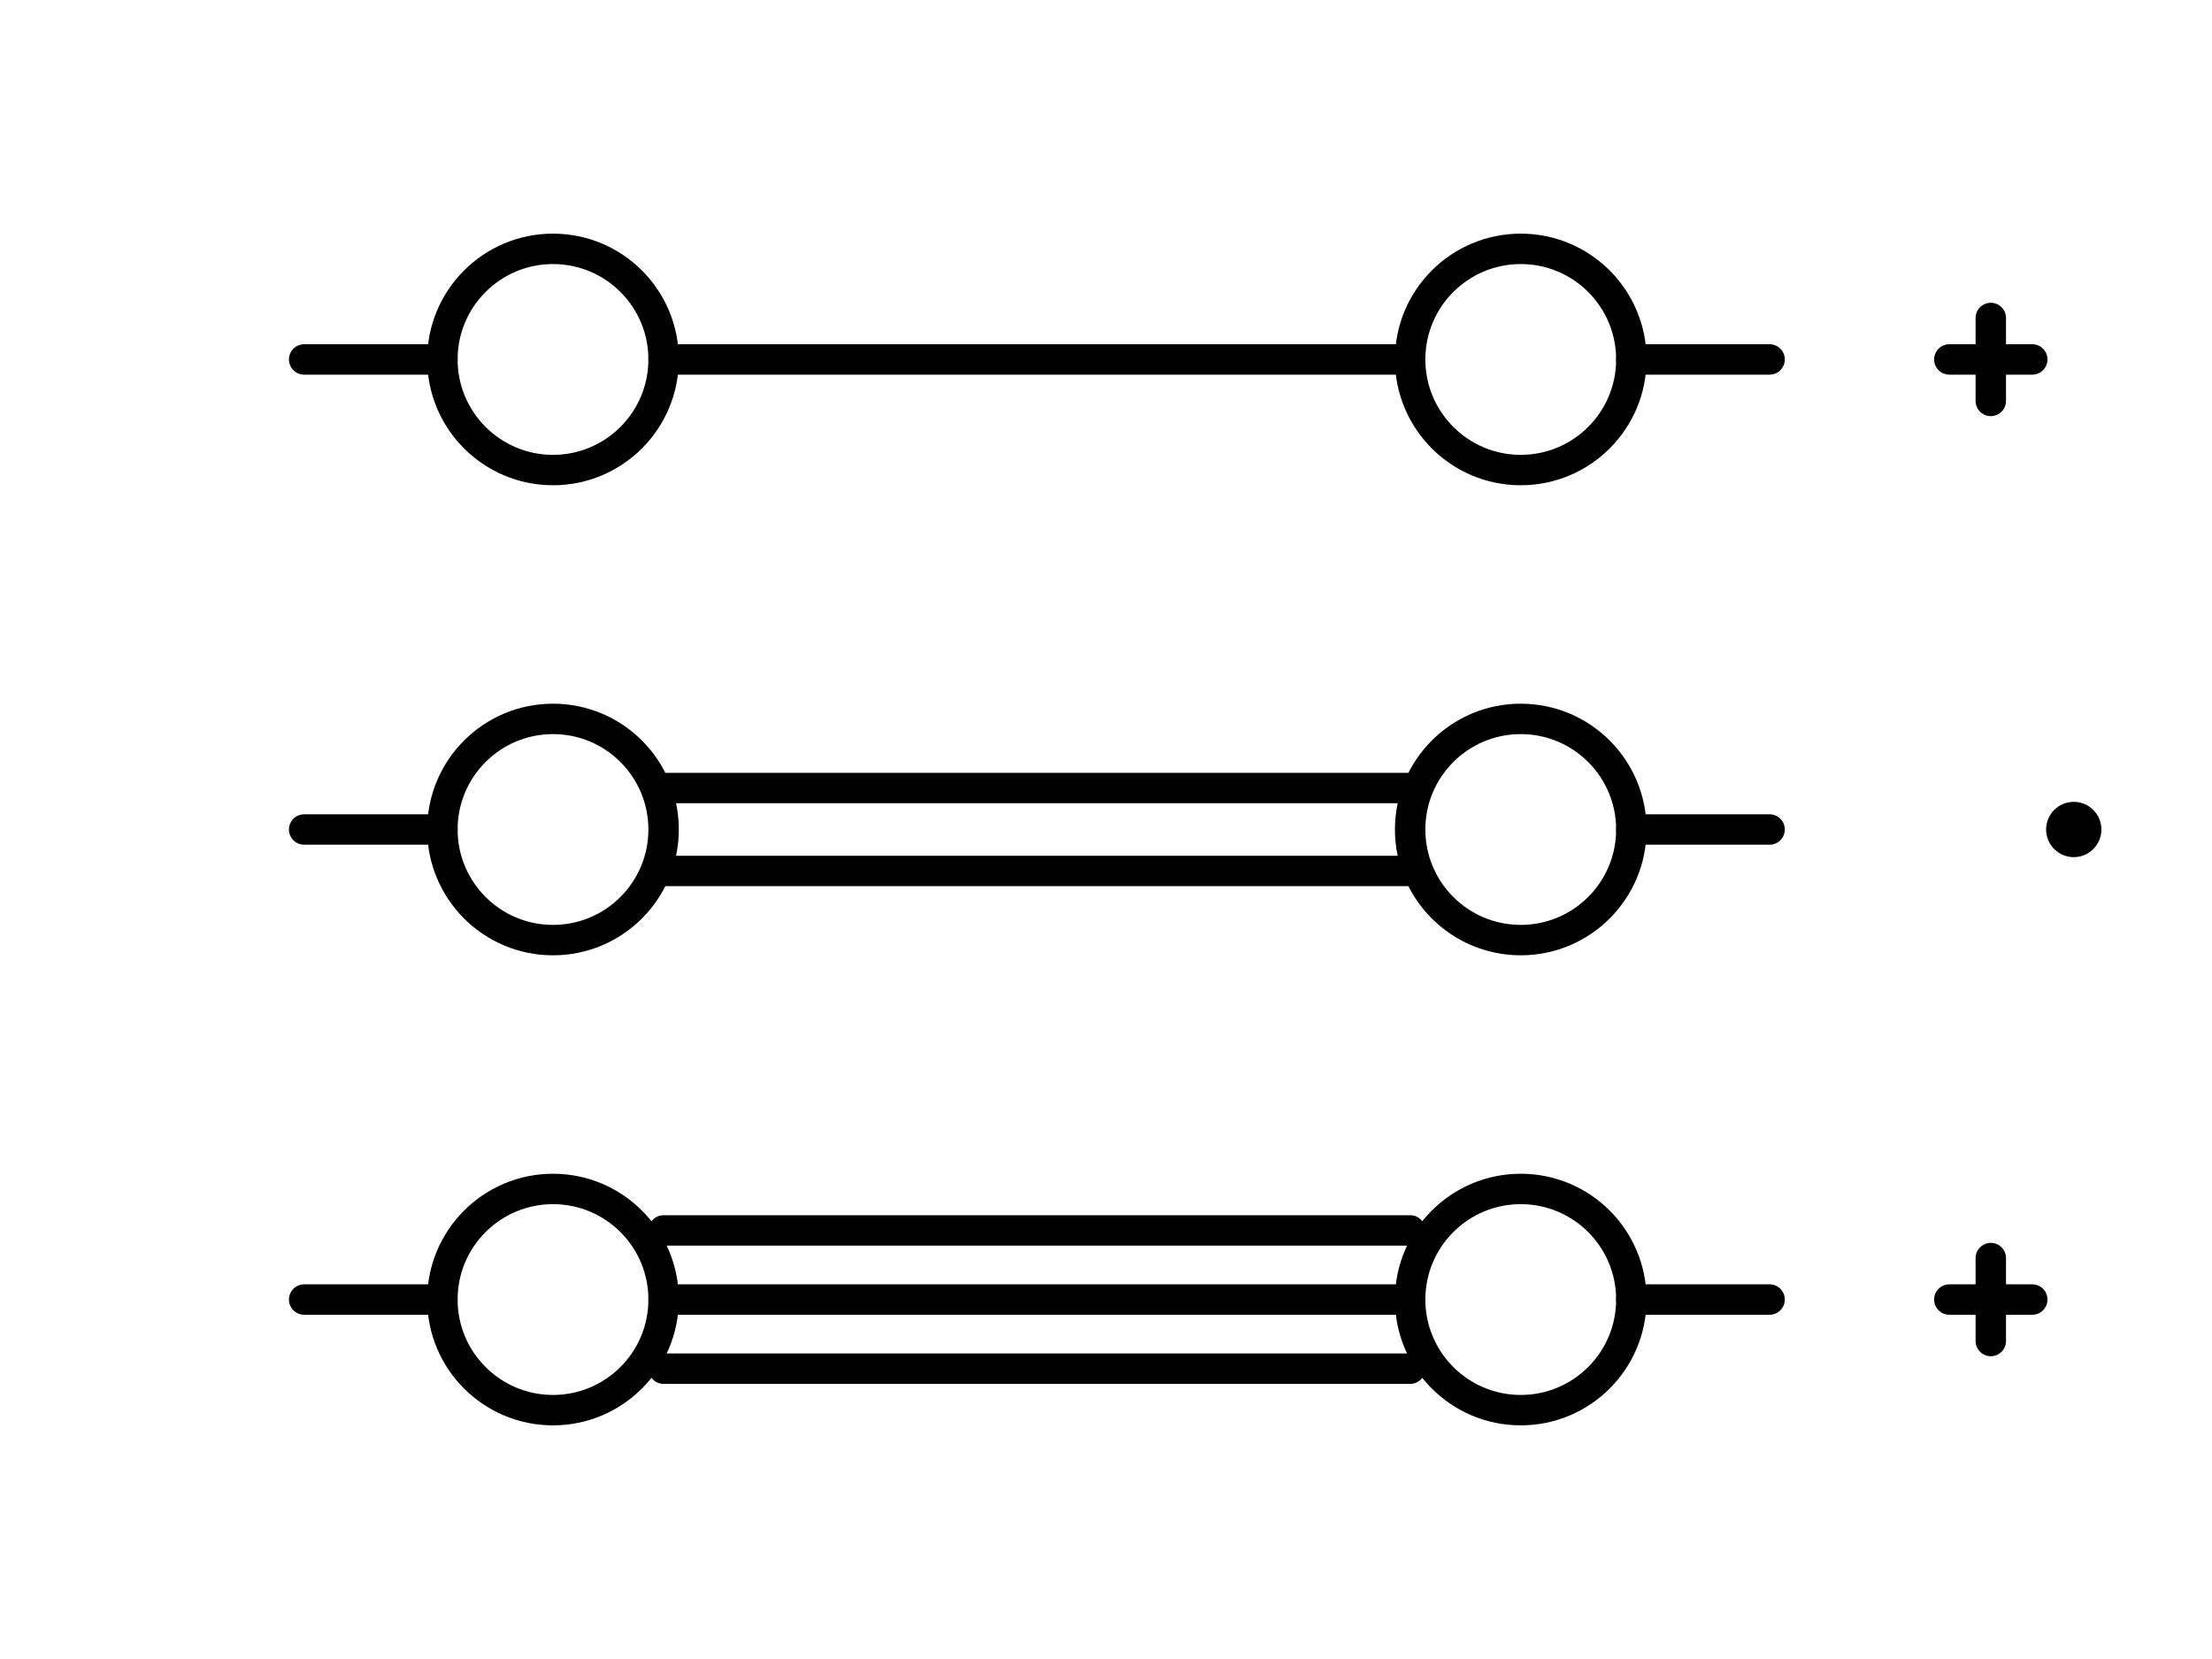
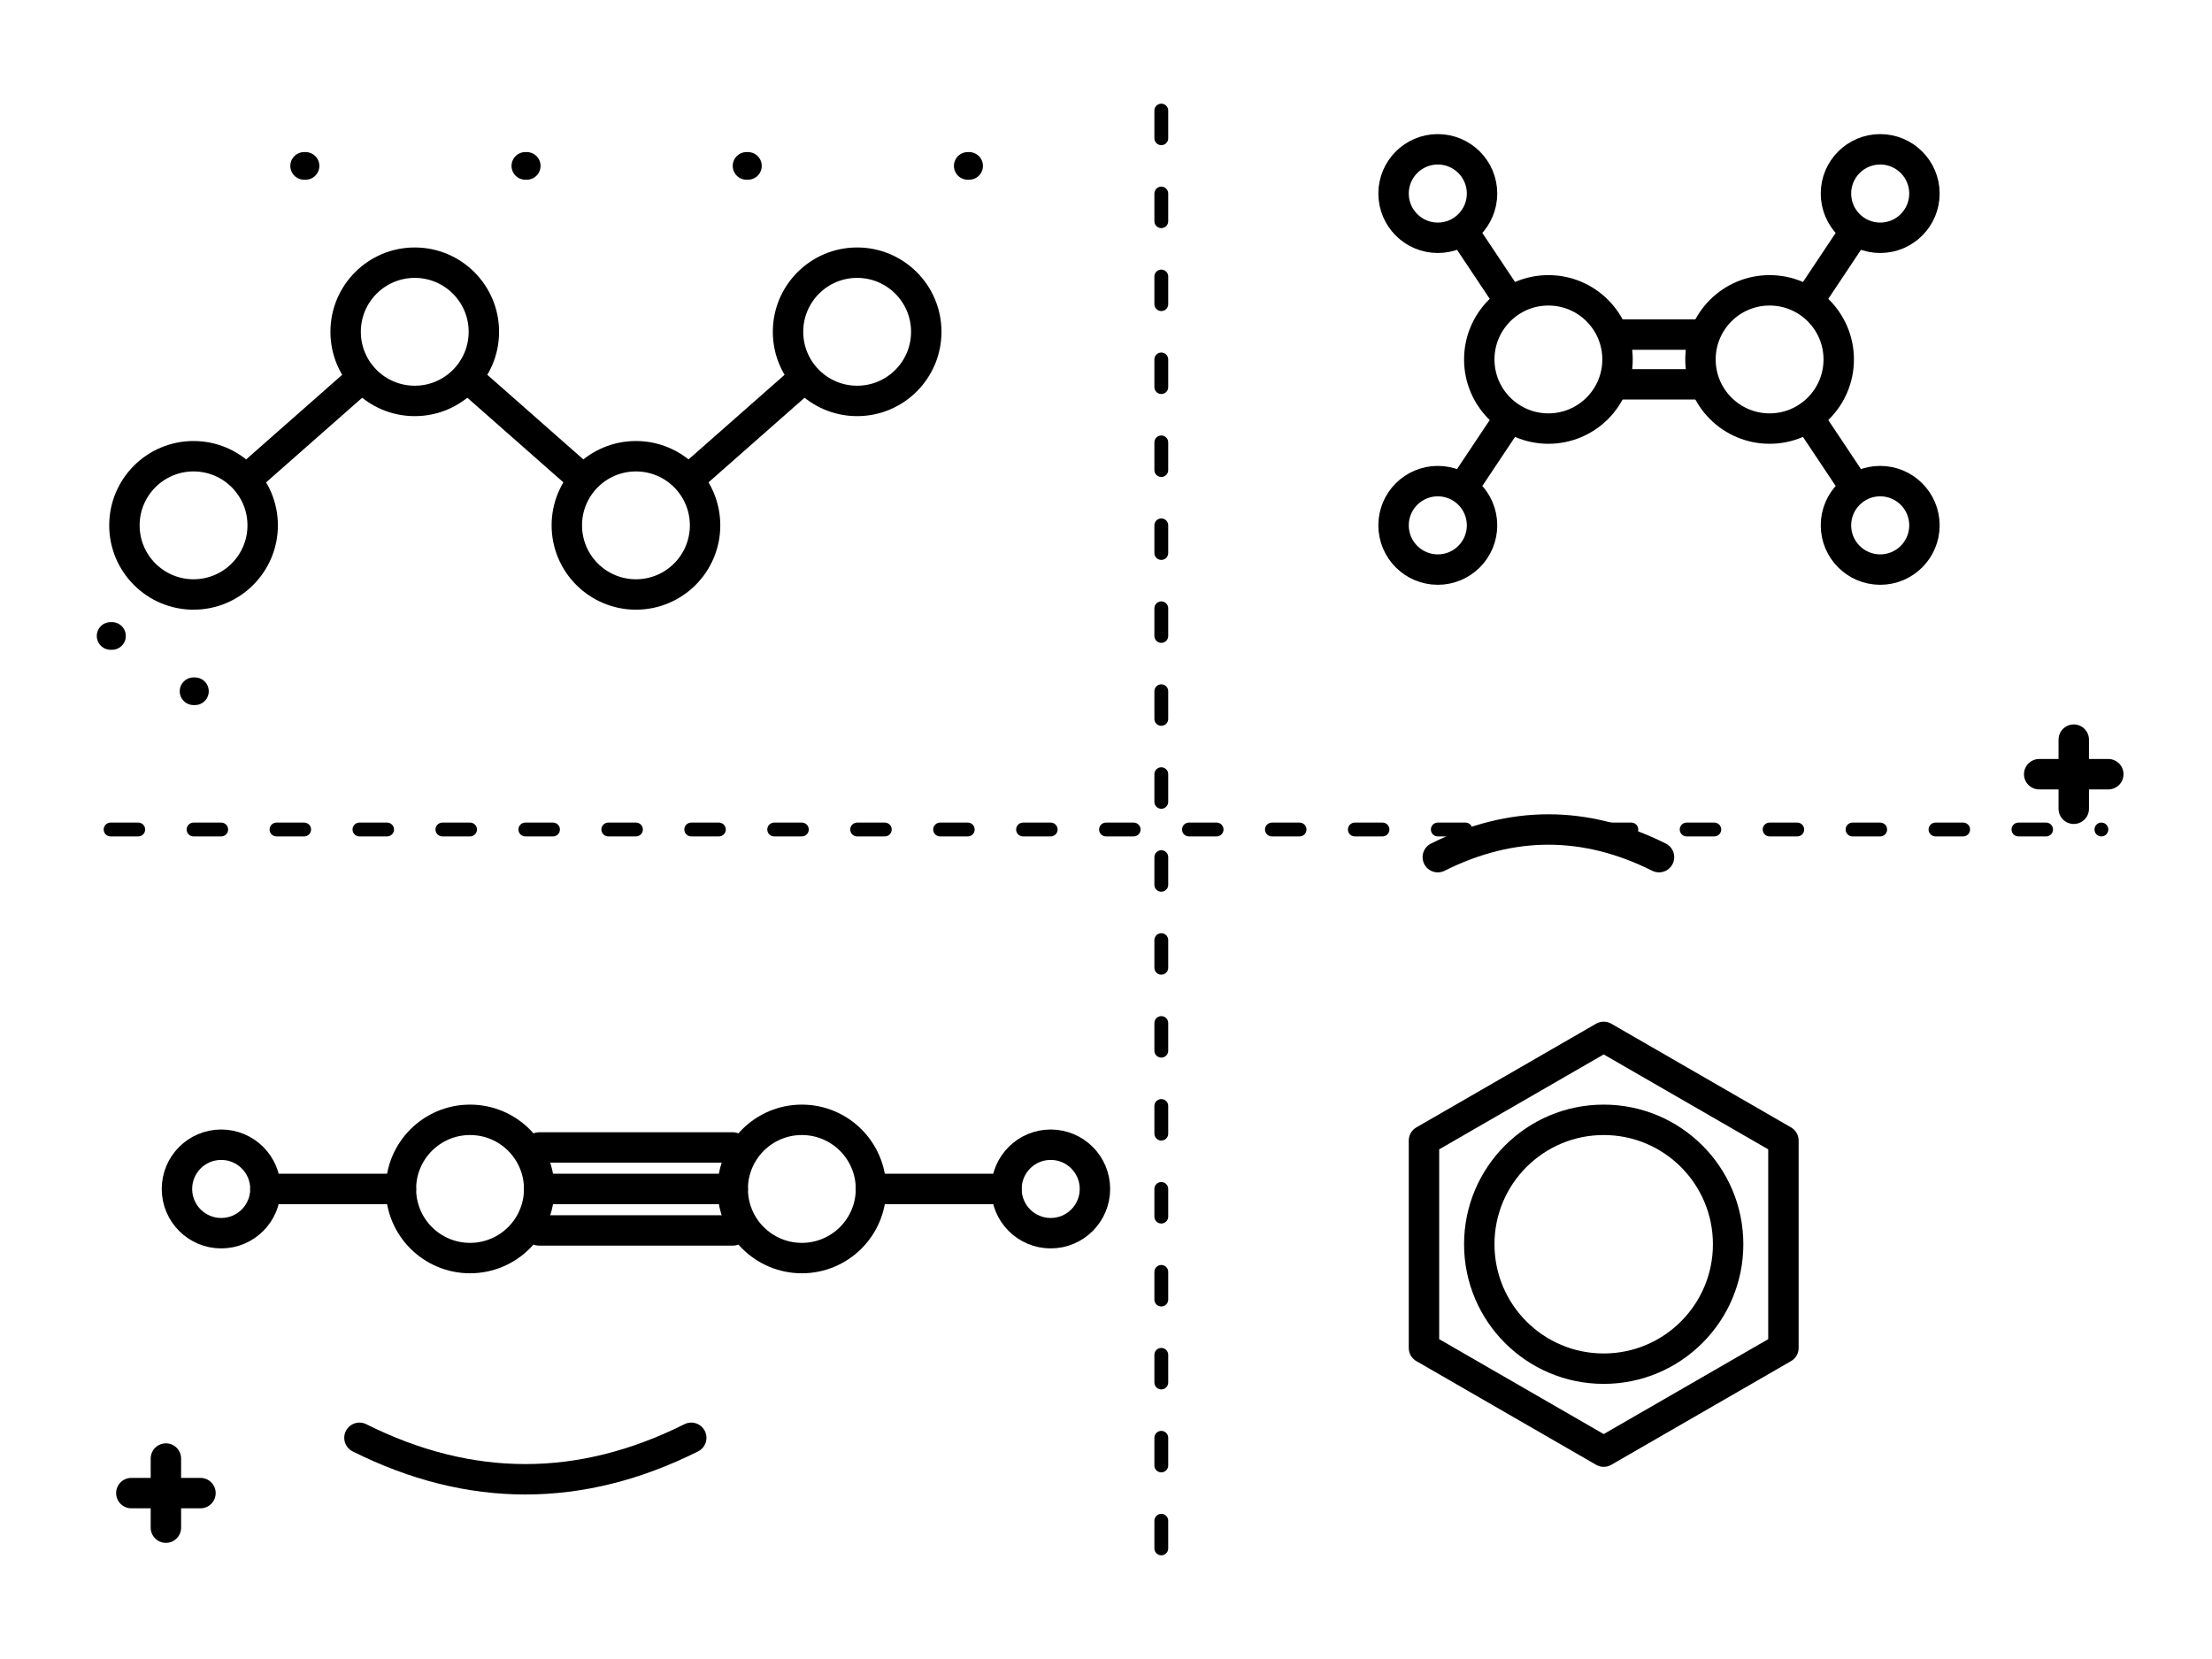
<svg xmlns="http://www.w3.org/2000/svg" viewBox="0 0 160 120" fill="none" stroke="#000" stroke-width="2.2" stroke-linecap="round" stroke-linejoin="round">
-   <circle cx="40" cy="26" r="8" />
-   <circle cx="110" cy="26" r="8" />
-   <path d="M48 26L102 26" />
-   <path d="M32 26L22 26" />
-   <path d="M118 26L128 26" />
-   <circle cx="40" cy="60" r="8" />
-   <circle cx="110" cy="60" r="8" />
-   <path d="M48 57L102 57" />
-   <path d="M48 63L102 63" />
-   <path d="M32 60L22 60" />
-   <path d="M118 60L128 60" />
-   <circle cx="40" cy="94" r="8" />
-   <circle cx="110" cy="94" r="8" />
-   <path d="M48 89L102 89" />
-   <path d="M48 94L102 94" />
-   <path d="M48 99L102 99" />
-   <path d="M32 94L22 94" />
-   <path d="M118 94L128 94" />
-   <path d="M144 23V29M141 26H147" />
-   <path d="M144 91V97M141 94H147" />
-   <circle cx="150" cy="60" r="2" fill="#000" stroke="none" />
+   <path d="M17.8 34.7L26.2 27.3M33.8 27.3L42.2 34.7M49.8 34.7L58.2 27.3" />
+   <path d="M9 38a5 5 0 1 0 10 0a5 5 0 1 0 -10 0M25 24a5 5 0 1 0 10 0a5 5 0 1 0 -10 0M41 38a5 5 0 1 0 10 0a5 5 0 1 0 -10 0M57 24a5 5 0 1 0 10 0a5 5 0 1 0 -10 0" />
+   <path d="M22 12h.1M38 12h.1M54 12h.1M70 12h.1M8 46h.1M14 50h.1" stroke-width="2" />
+   <path d="M117 24.2L123 24.2M117 27.8L123 27.8M109.2 21.8L105.8 16.7M109.2 30.2L105.8 35.3M130.8 21.8L134.2 16.7M130.8 30.2L134.2 35.3" />
+   <path d="M107 26a5 5 0 1 0 10 0a5 5 0 1 0 -10 0M123 26a5 5 0 1 0 10 0a5 5 0 1 0 -10 0" />
+   <path d="M100.8 14a3.2 3.2 0 1 0 6.4 0a3.2 3.2 0 1 0 -6.4 0M100.8 38a3.2 3.2 0 1 0 6.4 0a3.2 3.2 0 1 0 -6.4 0M132.8 14a3.2 3.2 0 1 0 6.4 0a3.2 3.2 0 1 0 -6.4 0M132.8 38a3.2 3.2 0 1 0 6.4 0a3.2 3.2 0 1 0 -6.4 0" />
+   <path d="M19.2 86L29 86M39 83L53 83M39 86L53 86M39 89L53 89M63 86L72.8 86" />
+   <path d="M12.8 86a3.2 3.2 0 1 0 6.4 0a3.2 3.2 0 1 0 -6.4 0M72.8 86a3.2 3.2 0 1 0 6.4 0a3.2 3.2 0 1 0 -6.4 0" />
+   <path d="M29 86a5 5 0 1 0 10 0a5 5 0 1 0 -10 0M53 86a5 5 0 1 0 10 0a5 5 0 1 0 -10 0" />
+   <path d="M116 75L129 82.5L129 97.5L116 105L103 97.5L103 82.5Z" />
+   <circle cx="116" cy="90" r="9" />
+   <path d="M8 60H152" stroke-dasharray="2 4" stroke-width="1" />
+   <path d="M84 8V112" stroke-dasharray="2 4" stroke-width="1" />
+   <path d="M150 53.5V58.5M147.5 56H152.5" />
+   <path d="M12 105.5V110.5M9.5 108H14.5" />
+   <path d="M26 104q12 6 24 0" />
+   <path d="M104 62q8 -4 16 0" />
</svg>
